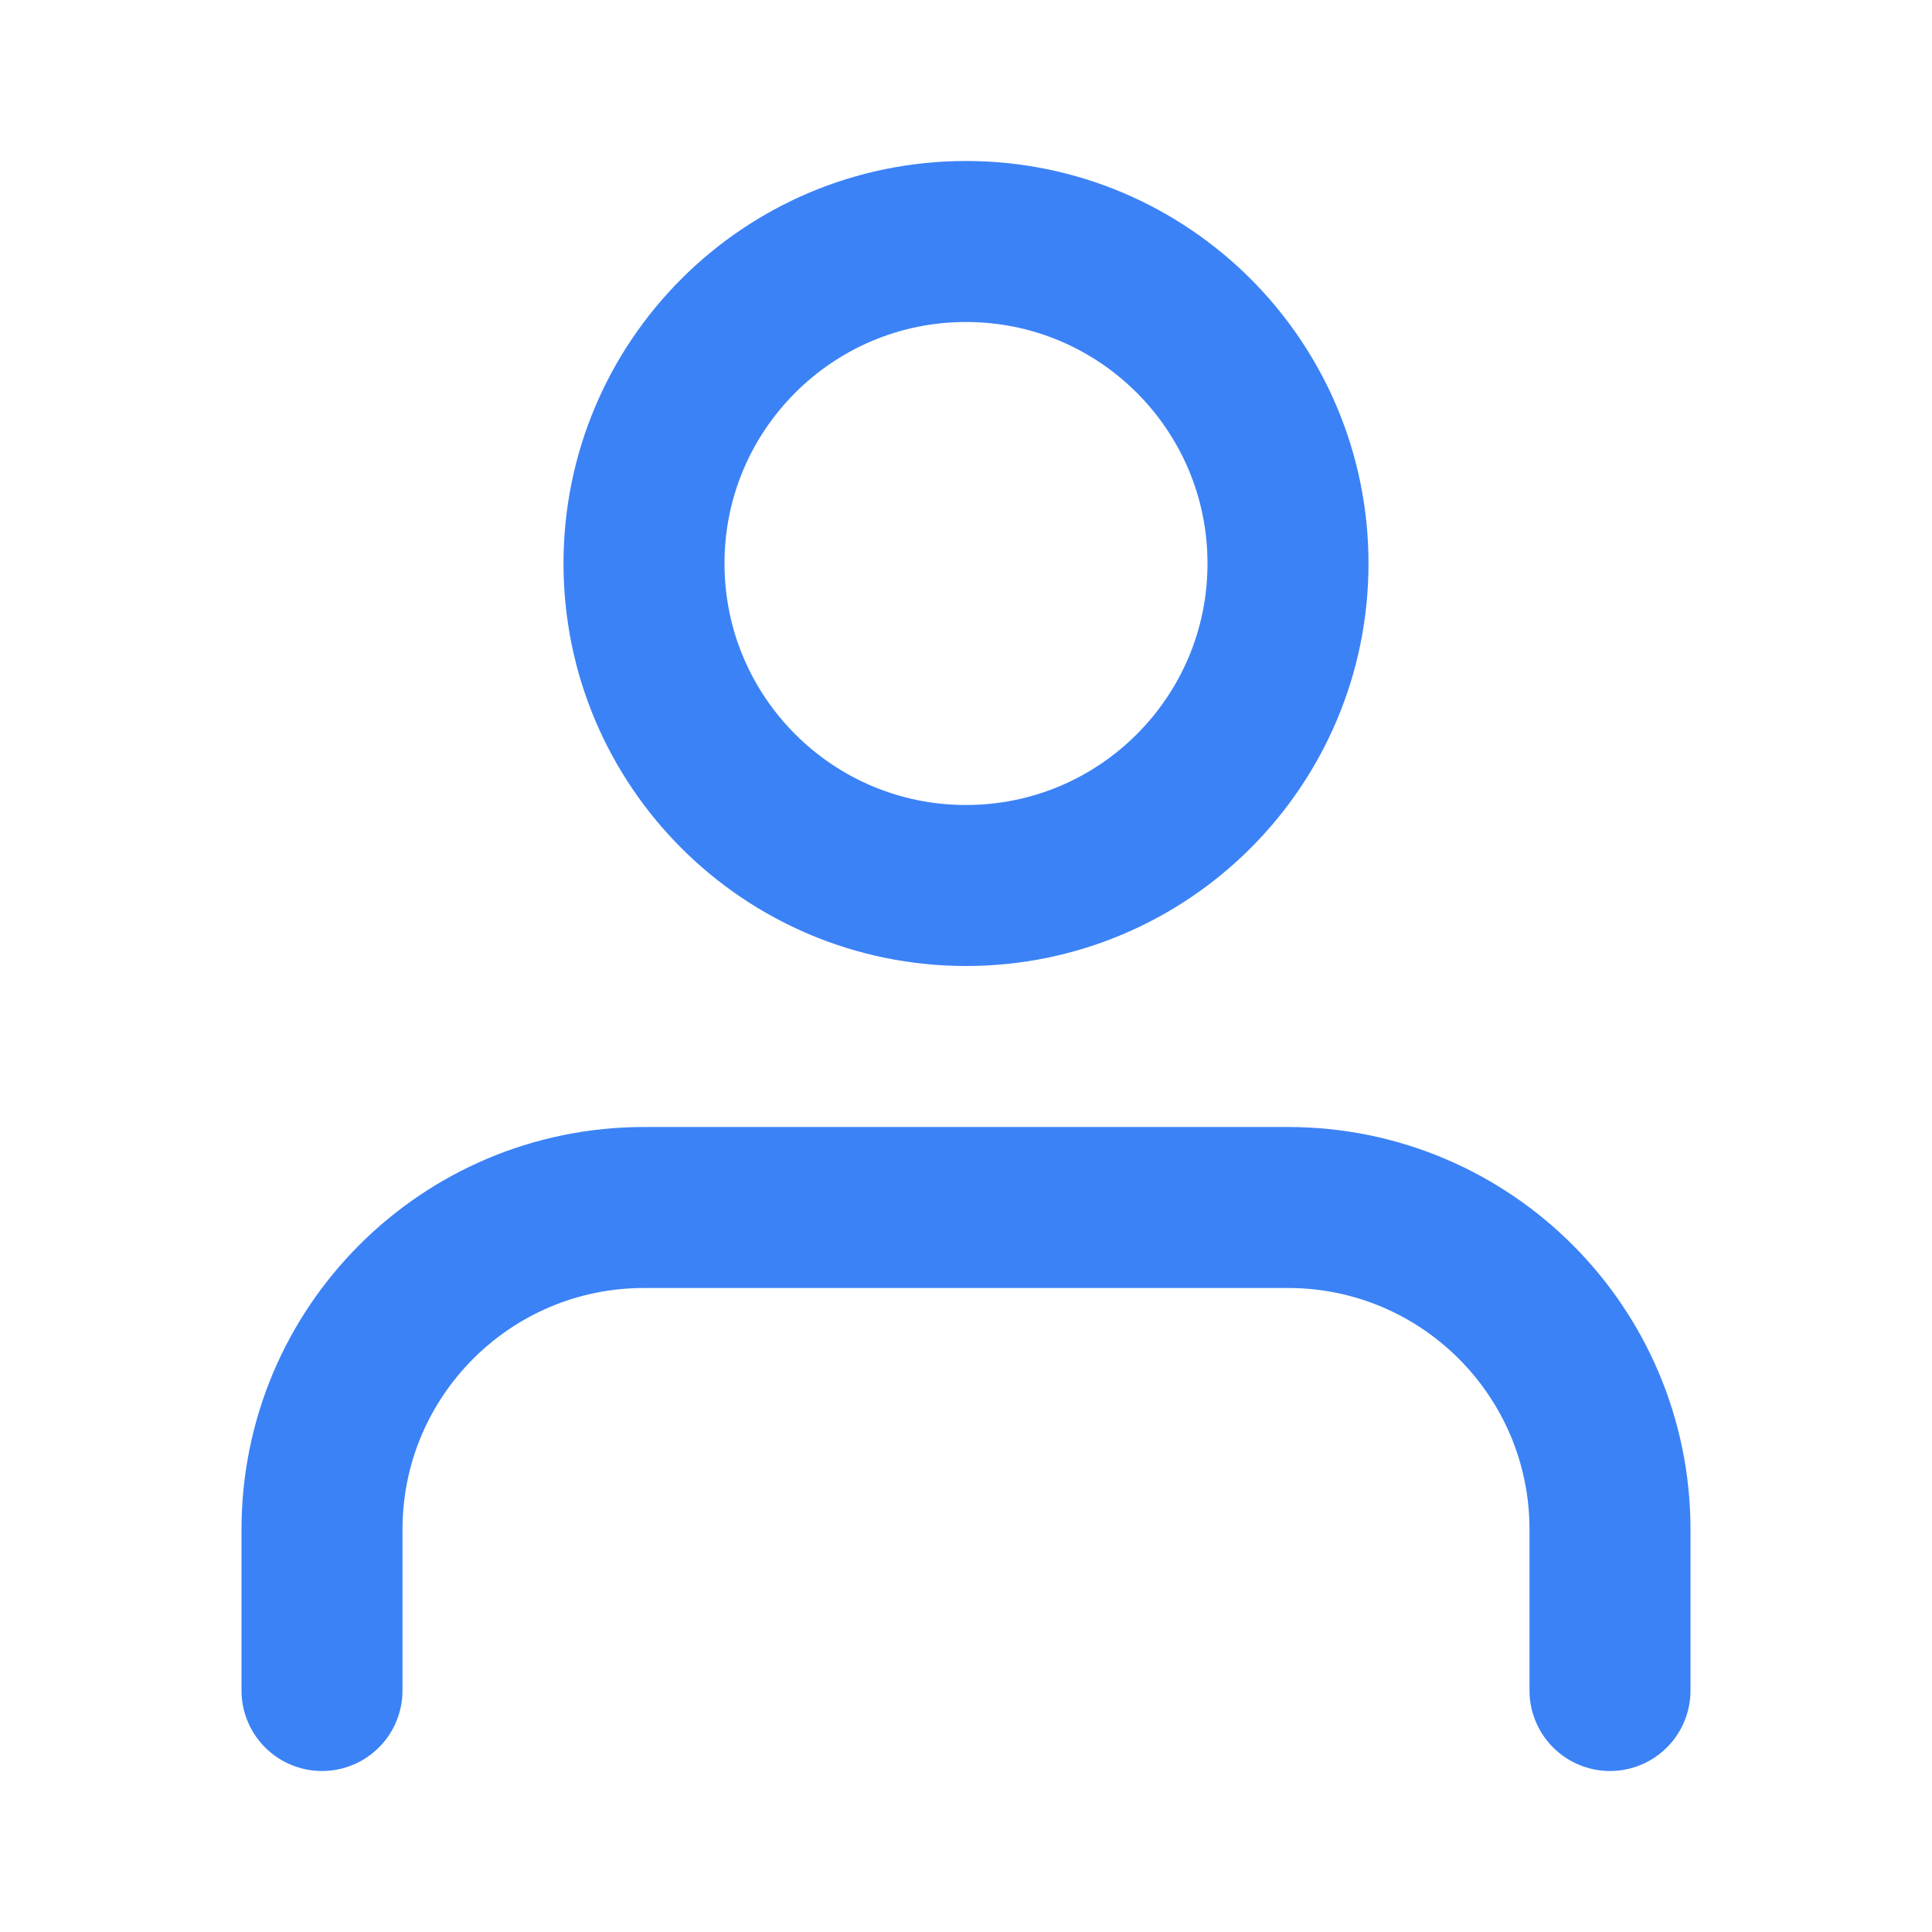
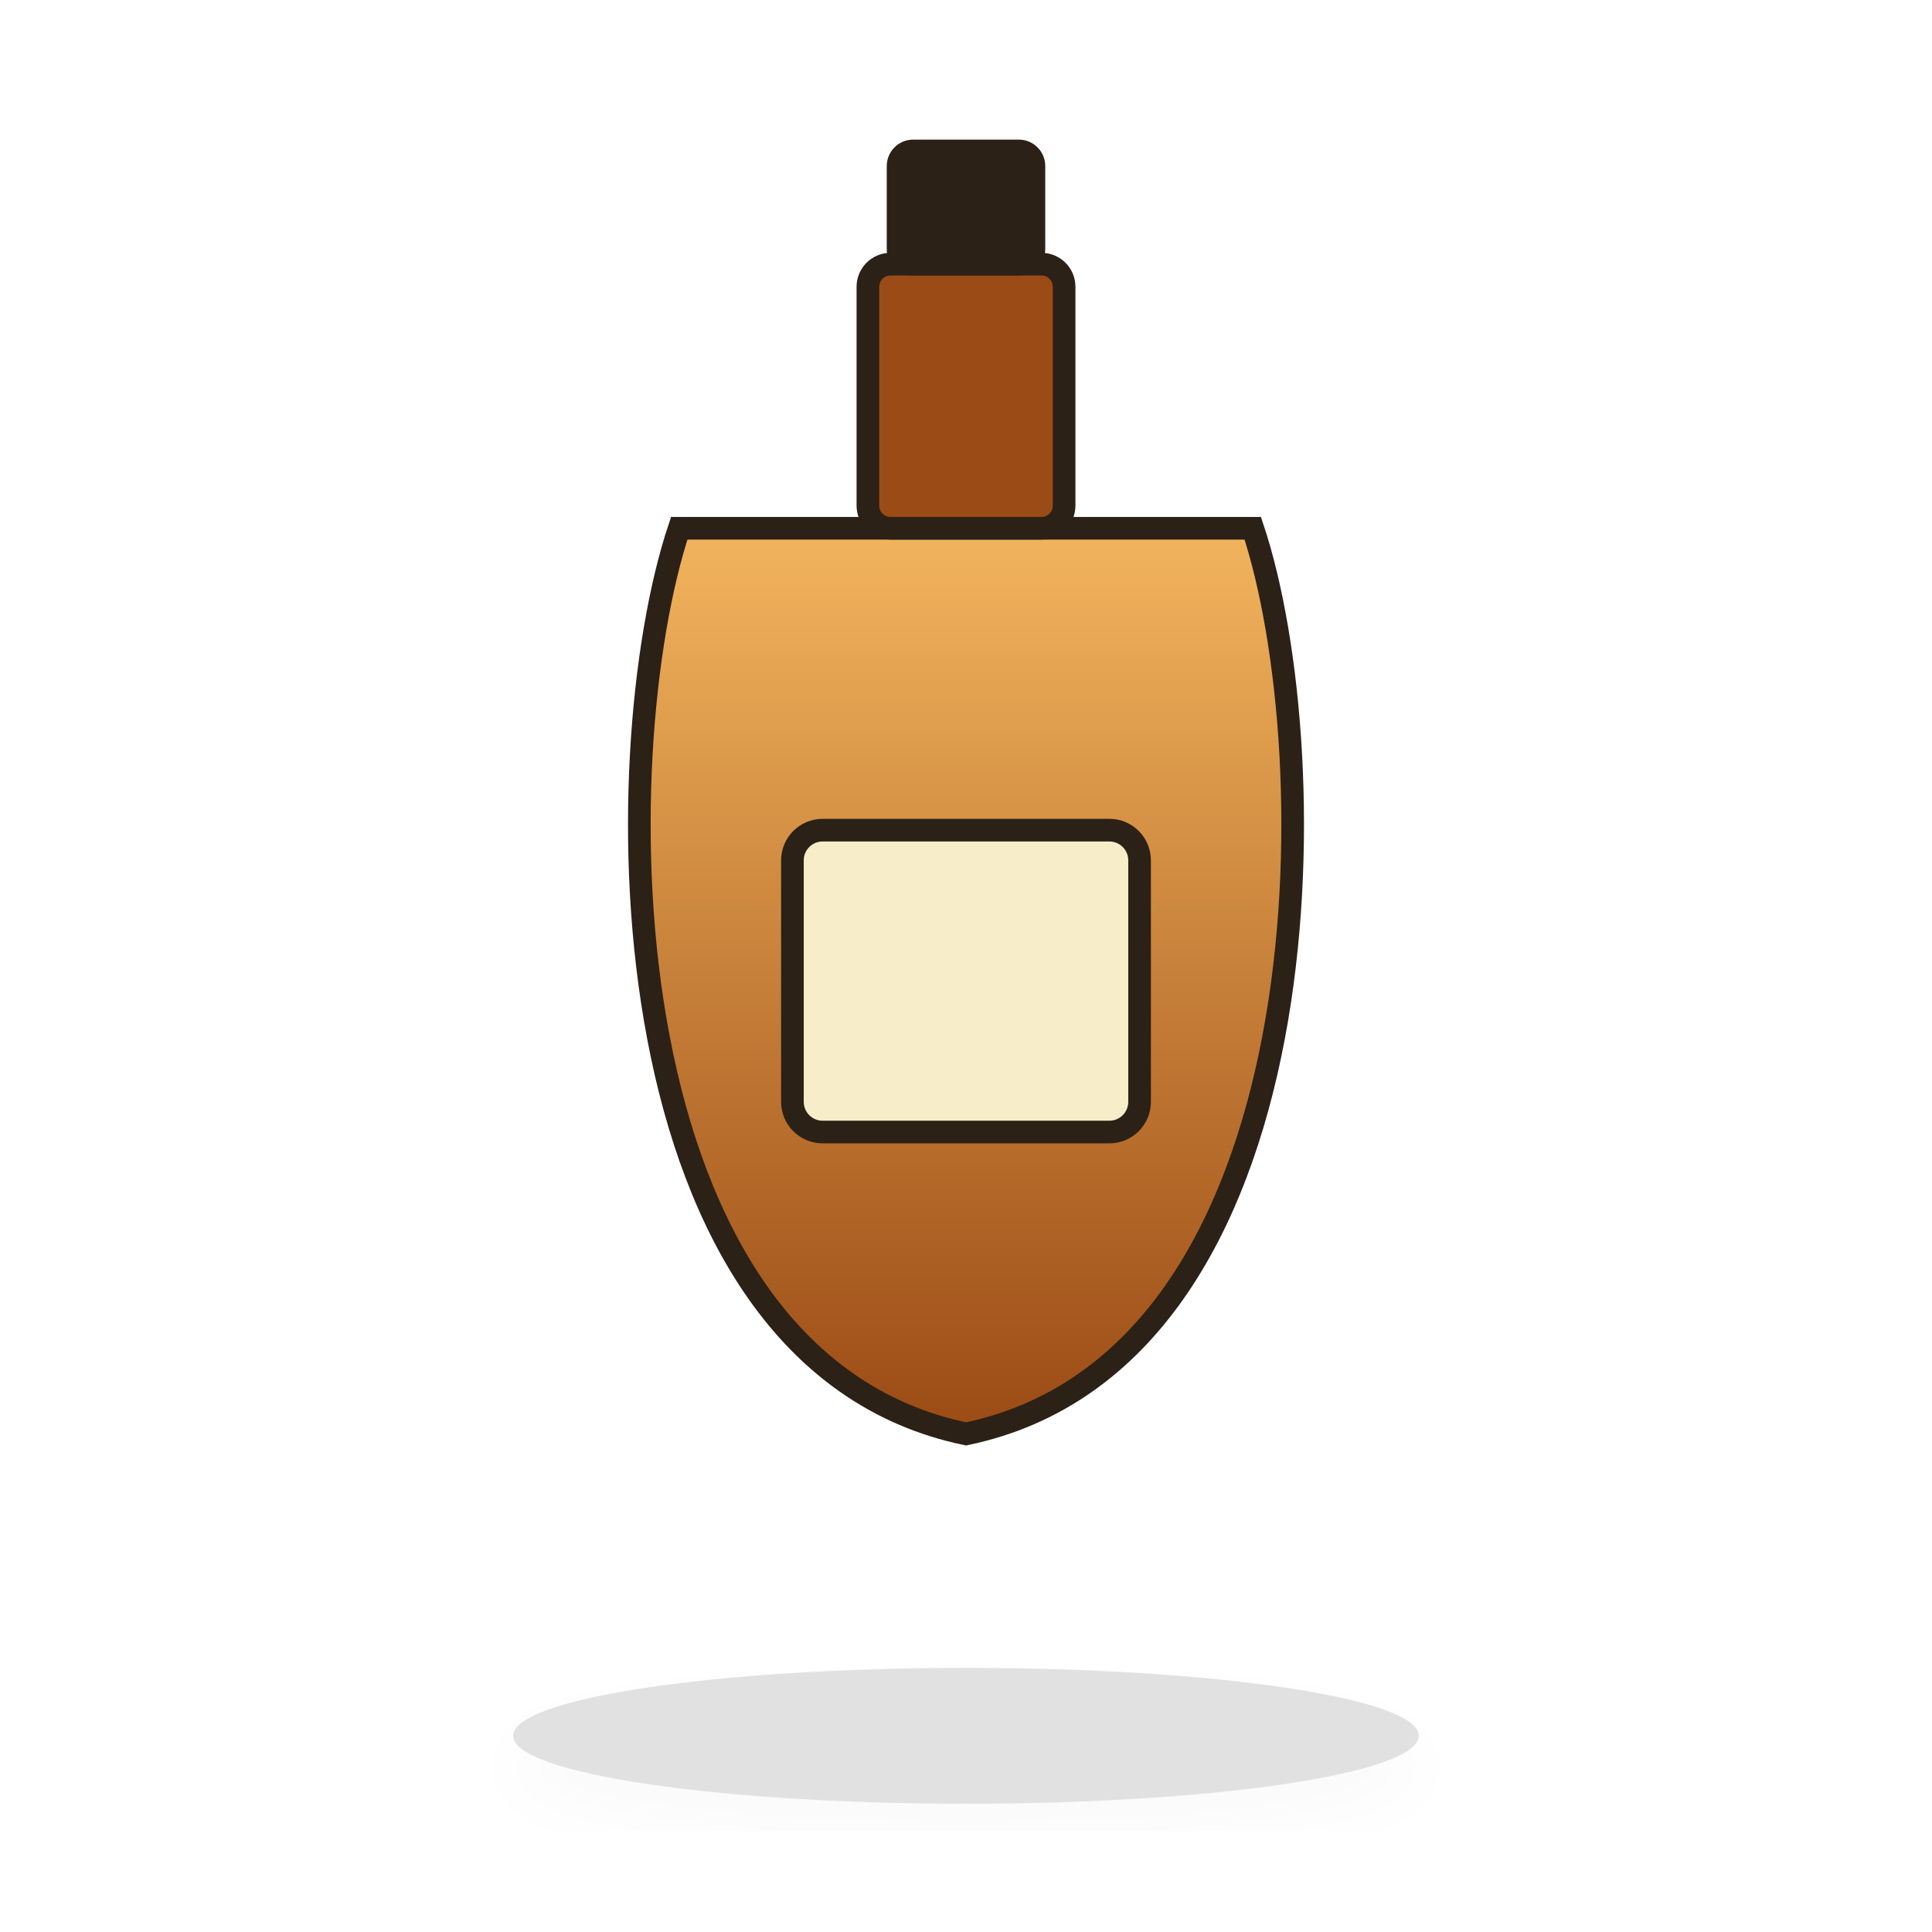
- <svg xmlns="http://www.w3.org/2000/svg" width="20" height="20" viewBox="0 0 24 24" fill="none" stroke="#3B82F6" stroke-width="2" stroke-linecap="round" stroke-linejoin="round">
-   <path d="M20 21v-2a4 4 0 0 0-4-4H8a4 4 0 0 0-4 4v2" />
-   <circle cx="12" cy="7" r="4" />
+ <svg xmlns="http://www.w3.org/2000/svg" viewBox="0 0 512 512" width="512" height="512">
+   <defs>
+     <linearGradient id="g1" x1="0" x2="0" y1="0" y2="1">
+       <stop offset="0" stop-color="#f2b45d" />
+       <stop offset="1" stop-color="#9b4b15" />
+     </linearGradient>
+     <filter id="s" x="-20%" y="-20%" width="140%" height="140%">
+       <feDropShadow dx="0" dy="8" stdDeviation="8" flood-color="#000" flood-opacity=".18" />
+     </filter>
+   </defs>
+   <ellipse cx="256" cy="460" rx="120" ry="18" fill="#000" opacity=".12" filter="url(#s)" />
+   <g stroke="#2b2117" stroke-width="6">
+     <path d="M180 140 C160 200 160 360 256 380 C352 360 352 200 332 140 Z" fill="url(#g1)" />
+     <rect x="230" y="70" width="52" height="70" rx="6" fill="#9b4b15" />
+     <rect x="238" y="40" width="36" height="30" rx="4" fill="#2b2117" />
+     <rect x="210" y="220" width="92" height="80" rx="8" fill="#f7edc8" />
+   </g>
</svg>
